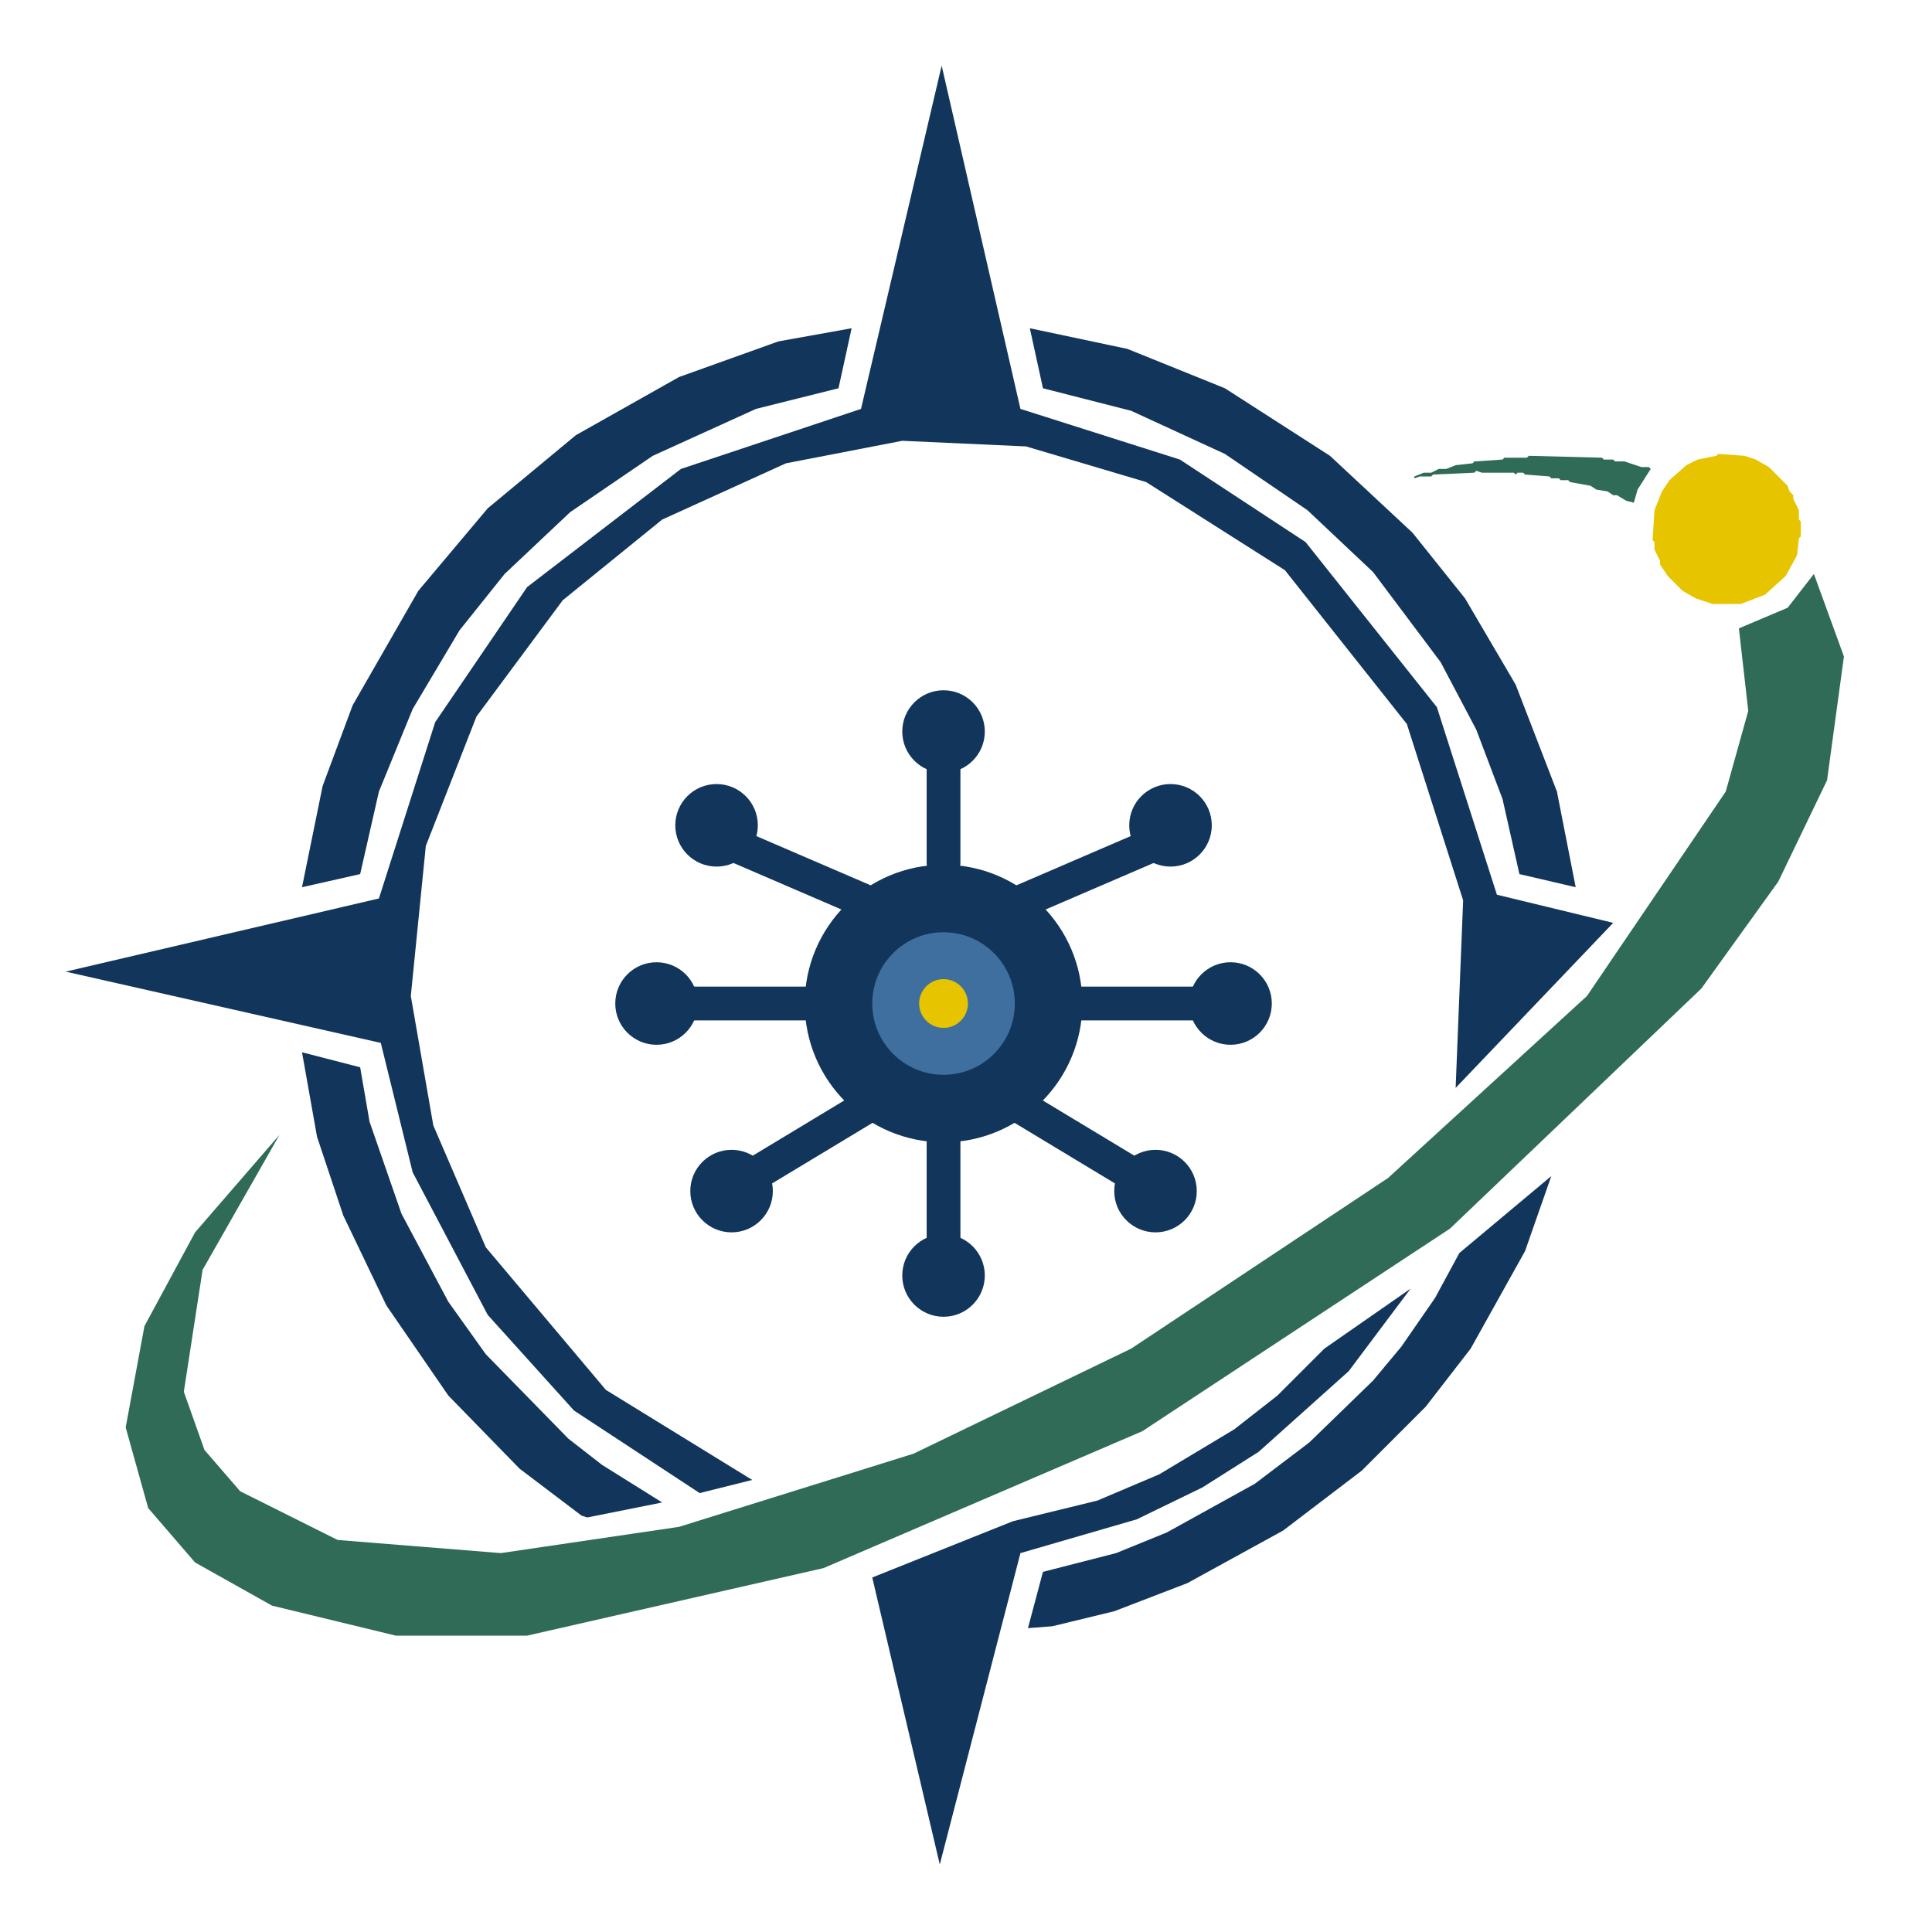
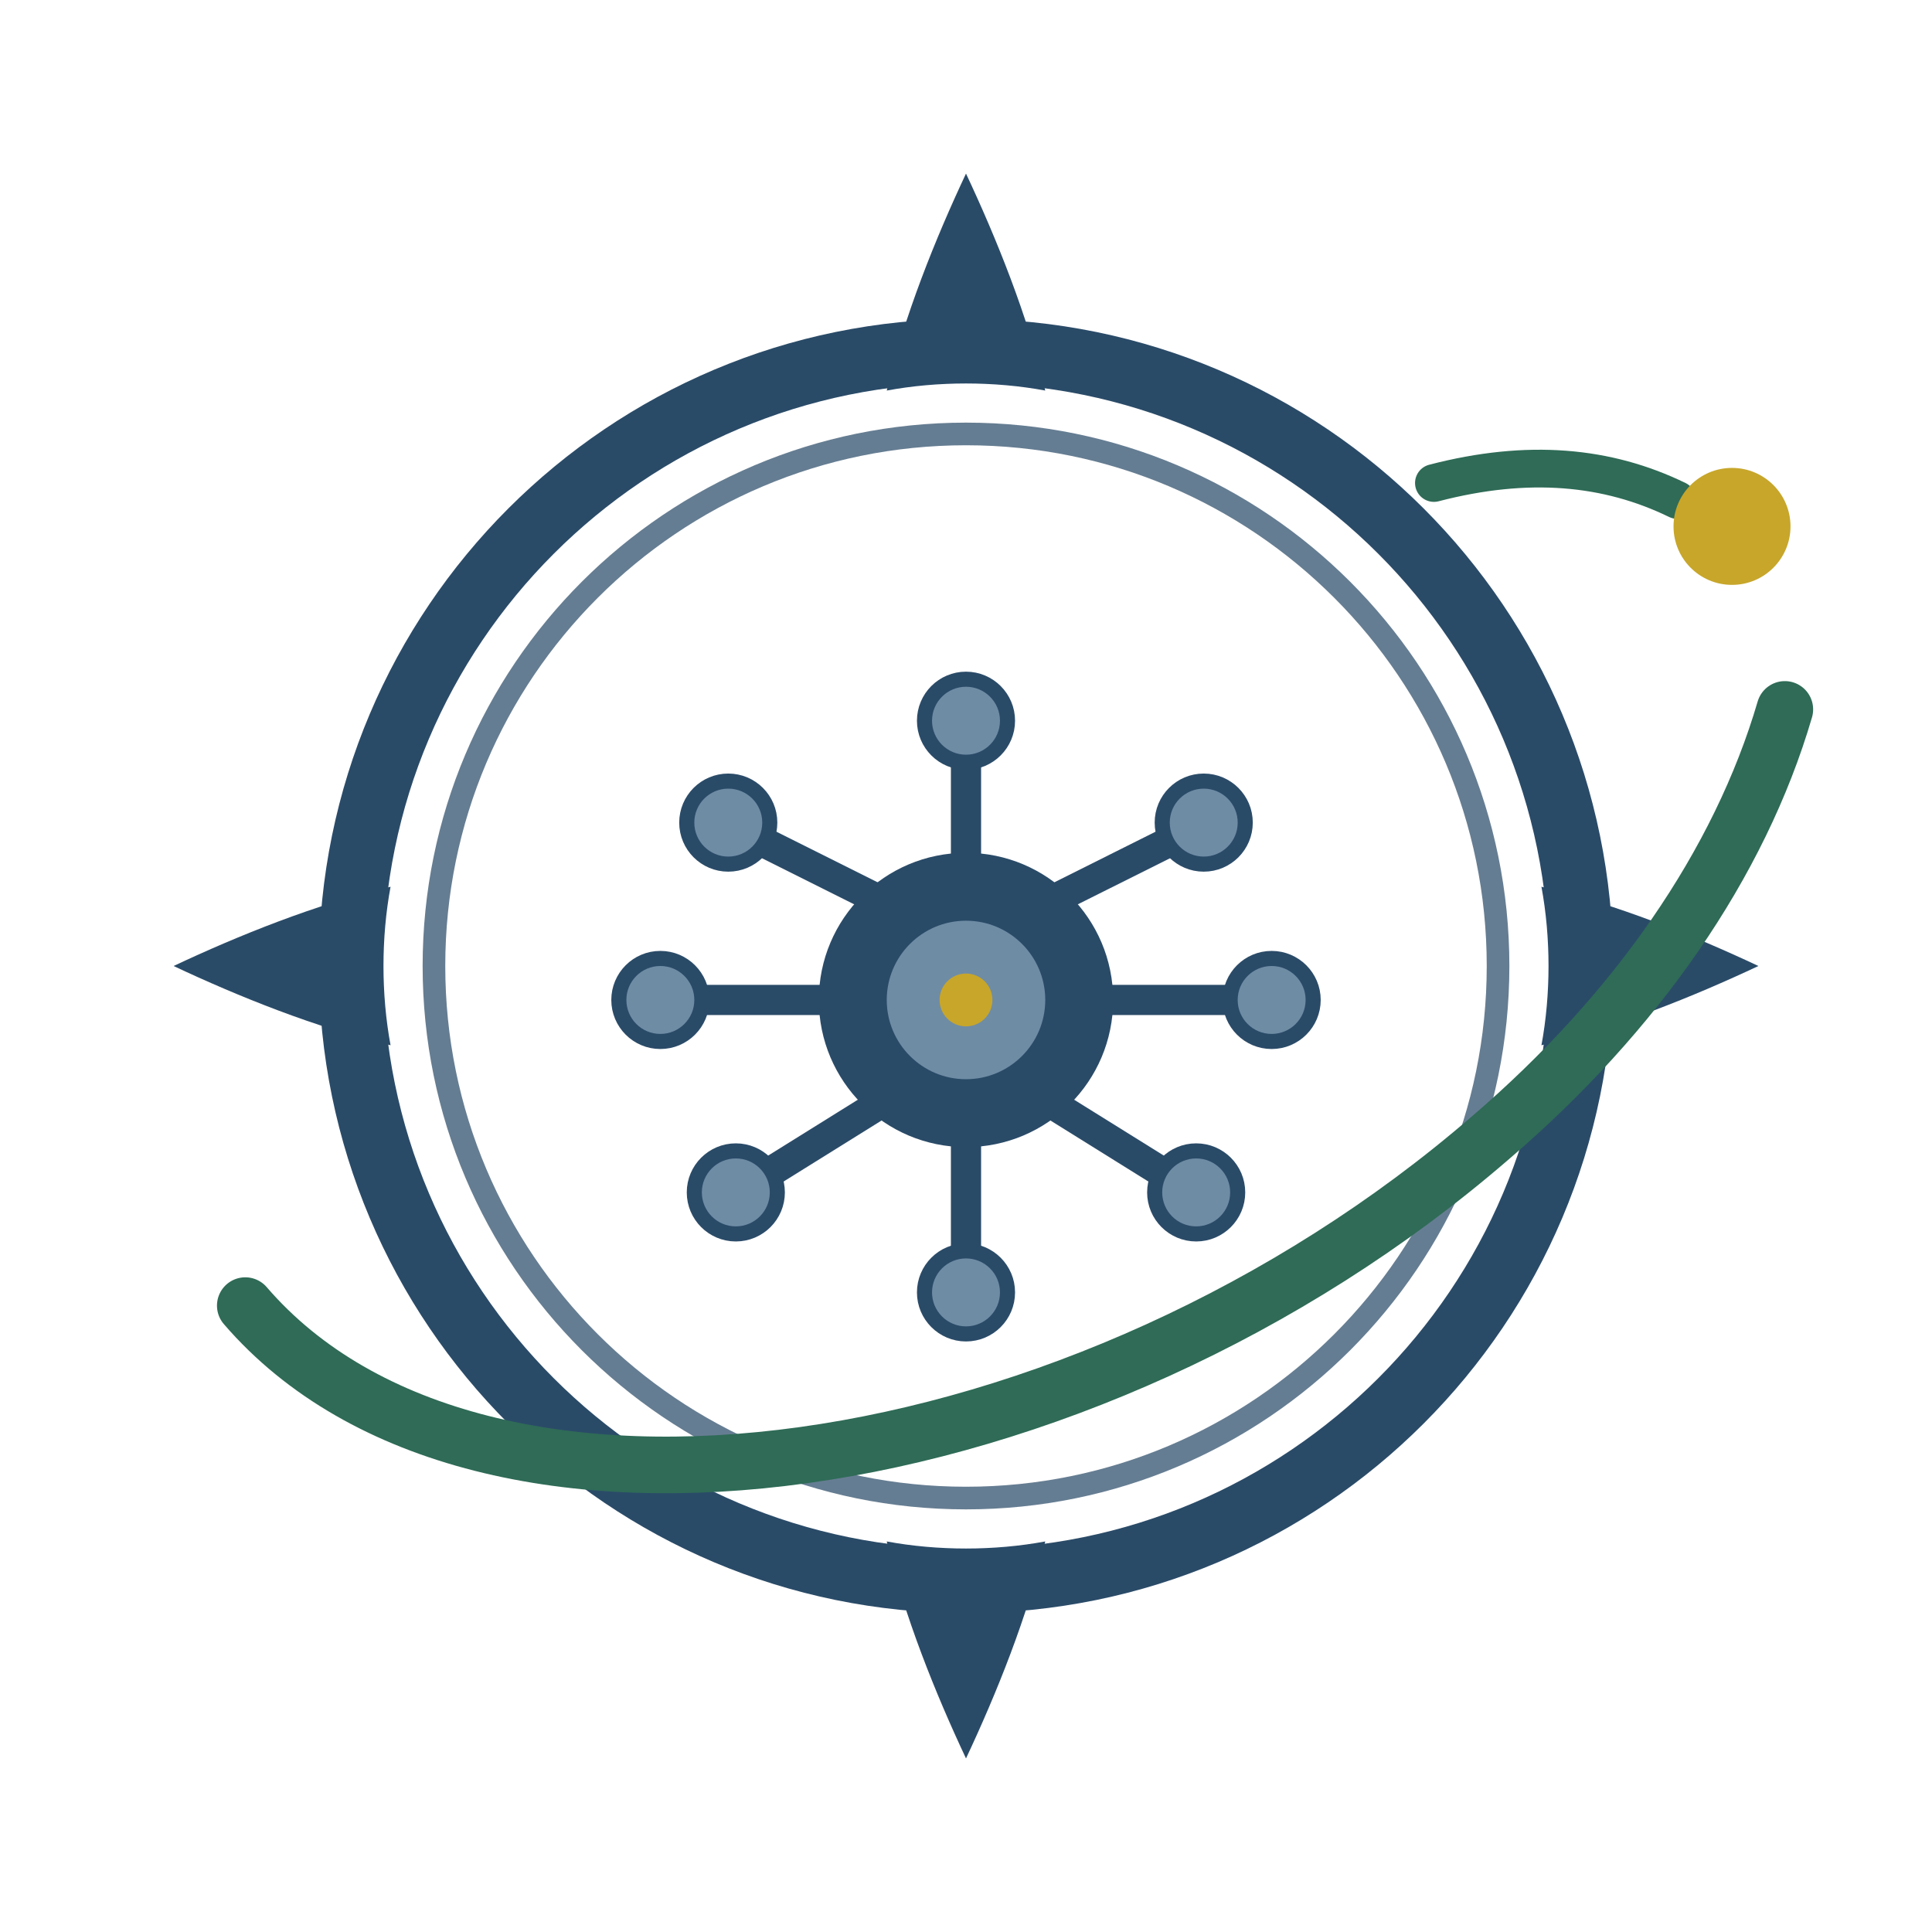
- <svg xmlns="http://www.w3.org/2000/svg" viewBox="0 0 1019 1030" role="img">
-   <g fill="#12355B" fill-rule="evenodd">
-     <path d="M 752.00 687.00 L 706.00 719.00 L 681.00 744.00 L 658.00 762.00 L 618.00 786.00 L 585.00 800.00 L 540.00 811.00 L 465.00 841.00 L 501.00 994.00 L 544.00 828.00 L 606.00 810.00 L 641.00 793.00 L 671.00 774.00 L 719.00 731.00 Z" />
-     <path d="M 827.00 627.00 L 778.00 668.00 L 765.00 692.00 L 747.00 718.00 L 732.00 736.00 L 698.00 769.00 L 669.00 791.00 L 622.00 817.00 L 595.00 828.00 L 556.00 838.00 L 548.00 868.00 L 561.00 867.00 L 594.00 859.00 L 633.00 844.00 L 684.00 816.00 L 726.00 784.00 L 760.00 750.00 L 784.00 719.00 L 813.00 667.00 Z" />
-     <path d="M 161.00 561.00 L 169.00 606.00 L 183.00 648.00 L 206.00 696.00 L 239.00 744.00 L 277.00 783.00 L 310.00 808.00 L 313.00 809.00 L 353.00 801.00 L 321.00 781.00 L 303.00 767.00 L 259.00 722.00 L 239.00 694.00 L 214.00 647.00 L 197.00 598.00 L 192.00 569.00 Z" />
-     <path d="M 549.00 175.00 L 556.00 207.00 L 603.00 219.00 L 653.00 242.00 L 697.00 272.00 L 732.00 305.00 L 768.00 353.00 L 787.00 389.00 L 801.00 426.00 L 810.00 466.00 L 840.00 473.00 L 830.00 422.00 L 808.00 365.00 L 781.00 319.00 L 753.00 284.00 L 709.00 243.00 L 653.00 207.00 L 601.00 186.00 Z" />
-     <path d="M 454.00 175.00 L 415.00 182.00 L 362.00 201.00 L 307.00 232.00 L 260.00 271.00 L 223.00 315.00 L 188.00 376.00 L 172.00 419.00 L 161.00 473.00 L 192.00 466.00 L 202.00 422.00 L 220.00 378.00 L 245.00 336.00 L 269.00 306.00 L 304.00 273.00 L 348.00 243.00 L 403.00 218.00 L 447.00 207.00 Z" />
-     <path d="M 502.00 35.00 L 459.00 218.00 L 363.00 250.00 L 281.00 313.00 L 232.00 385.00 L 202.00 479.00 L 35.00 518.00 L 203.00 556.00 L 220.00 625.00 L 260.00 701.00 L 306.00 752.00 L 373.00 796.00 L 401.00 789.00 L 323.00 741.00 L 259.00 665.00 L 231.00 600.00 L 219.00 531.00 L 227.00 451.00 L 254.00 382.00 L 300.00 320.00 L 353.00 277.00 L 419.00 247.00 L 481.00 235.00 L 547.00 238.00 L 611.00 257.00 L 685.00 304.00 L 750.00 386.00 L 780.00 480.00 L 776.00 580.00 L 860.00 492.00 L 798.00 477.00 L 766.00 377.00 L 696.00 289.00 L 629.00 245.00 L 544.00 218.00 Z" />
+ <svg xmlns="http://www.w3.org/2000/svg" viewBox="0 0 1024 1024" role="img" aria-label="Compás IA">
+   <g fill="none" stroke="#2A4B68" stroke-linecap="round" stroke-linejoin="round">
+     <circle cx="512" cy="512" r="326" stroke-width="34" />
+     <circle cx="512" cy="512" r="282" stroke-width="12" opacity="0.72" />
  </g>
-   <g fill="#2F6B57" fill-rule="evenodd">
-     <path d="M 967.00 306.00 L 953.00 324.00 L 927.00 335.00 L 932.00 379.00 L 920.00 422.00 L 846.00 531.00 L 740.00 628.00 L 603.00 719.00 L 487.00 775.00 L 362.00 814.00 L 267.00 828.00 L 180.00 821.00 L 128.00 795.00 L 109.00 773.00 L 98.00 742.00 L 108.00 677.00 L 149.00 605.00 L 104.00 657.00 L 77.00 707.00 L 67.00 761.00 L 79.00 804.00 L 104.00 833.00 L 145.00 856.00 L 211.00 872.00 L 281.00 872.00 L 439.00 836.00 L 609.00 763.00 L 773.00 655.00 L 907.00 527.00 L 948.00 470.00 L 974.00 416.00 L 983.00 350.00 Z" />
-     <path d="M 754.00 255.00 L 757.00 254.00 L 763.00 254.00 L 764.00 253.00 L 786.00 252.00 L 787.00 251.00 L 790.00 252.00 L 807.00 252.00 L 808.00 253.00 L 809.00 252.00 L 812.00 252.00 L 813.00 253.00 L 826.00 254.00 L 827.00 255.00 L 831.00 255.00 L 832.00 256.00 L 836.00 256.00 L 837.00 257.00 L 848.00 259.00 L 851.00 261.00 L 857.00 262.00 L 860.00 264.00 L 862.00 264.00 L 867.00 267.00 L 871.00 268.00 L 873.00 261.00 L 880.00 250.00 L 879.00 249.00 L 875.00 249.00 L 866.00 246.00 L 861.00 246.00 L 860.00 245.00 L 855.00 245.00 L 854.00 244.00 L 815.00 243.00 L 814.00 244.00 L 802.00 244.00 L 801.00 245.00 L 786.00 246.00 L 785.00 247.00 L 776.00 248.00 L 771.00 250.00 L 767.00 250.00 L 763.00 252.00 L 759.00 252.00 L 754.00 254.00 Z" />
+   <g fill="#2A4B68">
+     <path d="M512 92C528 126 545 168 554 207C527 202 497 202 470 207C479 168 496 126 512 92Z" />
+     <path d="M512 932C496 898 479 856 470 817C497 822 527 822 554 817C545 856 528 898 512 932Z" />
+     <path d="M92 512C126 496 168 479 207 470C202 497 202 527 207 554C168 545 126 528 92 512Z" />
+     <path d="M932 512C898 528 856 545 817 554C822 527 822 497 817 470C856 479 898 496 932 512Z" />
  </g>
-   <g fill="#E6C400" fill-rule="evenodd">
-     <path d="M 916.00 242.00 L 915.00 243.00 L 905.00 245.00 L 899.00 248.00 L 890.00 256.00 L 886.00 262.00 L 882.00 272.00 L 881.00 288.00 L 882.00 289.00 L 882.00 293.00 L 885.00 299.00 L 885.00 301.00 L 889.00 307.00 L 897.00 315.00 L 904.00 319.00 L 913.00 322.00 L 928.00 322.00 L 941.00 317.00 L 952.00 307.00 L 958.00 296.00 L 959.00 287.00 L 960.00 286.00 L 960.00 278.00 L 959.00 277.00 L 959.00 272.00 L 956.00 266.00 L 956.00 264.00 L 954.00 262.00 L 953.00 259.00 L 943.00 249.00 L 936.00 245.00 L 930.00 243.00 Z" />
-   </g>
-   <g id="ia">
-     <line x1="503" y1="460" x2="503" y2="405" stroke="#12355B" stroke-width="18" stroke-linecap="round" />
-     <line x1="460" y1="480" x2="395" y2="452" stroke="#12355B" stroke-width="18" stroke-linecap="round" />
-     <line x1="546" y1="480" x2="611" y2="452" stroke="#12355B" stroke-width="18" stroke-linecap="round" />
-     <line x1="445" y1="535" x2="365" y2="535" stroke="#12355B" stroke-width="18" stroke-linecap="round" />
-     <line x1="561" y1="535" x2="641" y2="535" stroke="#12355B" stroke-width="18" stroke-linecap="round" />
-     <line x1="462" y1="590" x2="404" y2="625" stroke="#12355B" stroke-width="18" stroke-linecap="round" />
-     <line x1="544" y1="590" x2="602" y2="625" stroke="#12355B" stroke-width="18" stroke-linecap="round" />
-     <line x1="503" y1="605" x2="503" y2="665" stroke="#12355B" stroke-width="18" stroke-linecap="round" />
-     <circle cx="503" cy="390" r="22" fill="#12355B" />
-     <circle cx="382" cy="440" r="22" fill="#12355B" />
-     <circle cx="624" cy="440" r="22" fill="#12355B" />
-     <circle cx="350" cy="535" r="22" fill="#12355B" />
-     <circle cx="656" cy="535" r="22" fill="#12355B" />
-     <circle cx="390" cy="635" r="22" fill="#12355B" />
-     <circle cx="616" cy="635" r="22" fill="#12355B" />
-     <circle cx="503" cy="680" r="22" fill="#12355B" />
-     <circle cx="503" cy="535" r="74" fill="#12355B" />
-     <circle cx="503" cy="535" r="38" fill="#3F6F9F" />
-     <circle cx="503" cy="535" r="13" fill="#E6C400" />
+   <path d="M130 692C254 836 575 789 790 603C867 537 922 458 946 376" fill="none" stroke="#2F6B57" stroke-width="30" stroke-linecap="round" />
+   <path d="M760 256C810 243 852 247 889 265" fill="none" stroke="#2F6B57" stroke-width="20" stroke-linecap="round" />
+   <circle cx="918" cy="279" r="31" fill="#C7A62A" />
+   <g id="ia" stroke-linecap="round">
+     <g stroke="#2A4B68" stroke-width="16">
+       <path d="M512 457V400" />
+       <path d="M468 478L404 446" />
+       <path d="M556 478L620 446" />
+       <path d="M450 530H371" />
+       <path d="M574 530H653" />
+       <path d="M468 584L407 622" />
+       <path d="M556 584L617 622" />
+       <path d="M512 603V666" />
+     </g>
+     <g fill="#6F8CA5" stroke="#2A4B68" stroke-width="8">
+       <circle cx="512" cy="382" r="22" />
+       <circle cx="386" cy="436" r="22" />
+       <circle cx="638" cy="436" r="22" />
+       <circle cx="350" cy="530" r="22" />
+       <circle cx="674" cy="530" r="22" />
+       <circle cx="390" cy="632" r="22" />
+       <circle cx="634" cy="632" r="22" />
+       <circle cx="512" cy="685" r="22" />
+     </g>
+     <circle cx="512" cy="530" r="78" fill="#2A4B68" />
+     <circle cx="512" cy="530" r="42" fill="#6F8CA5" />
+     <circle cx="512" cy="530" r="14" fill="#C7A62A" />
  </g>
</svg>
